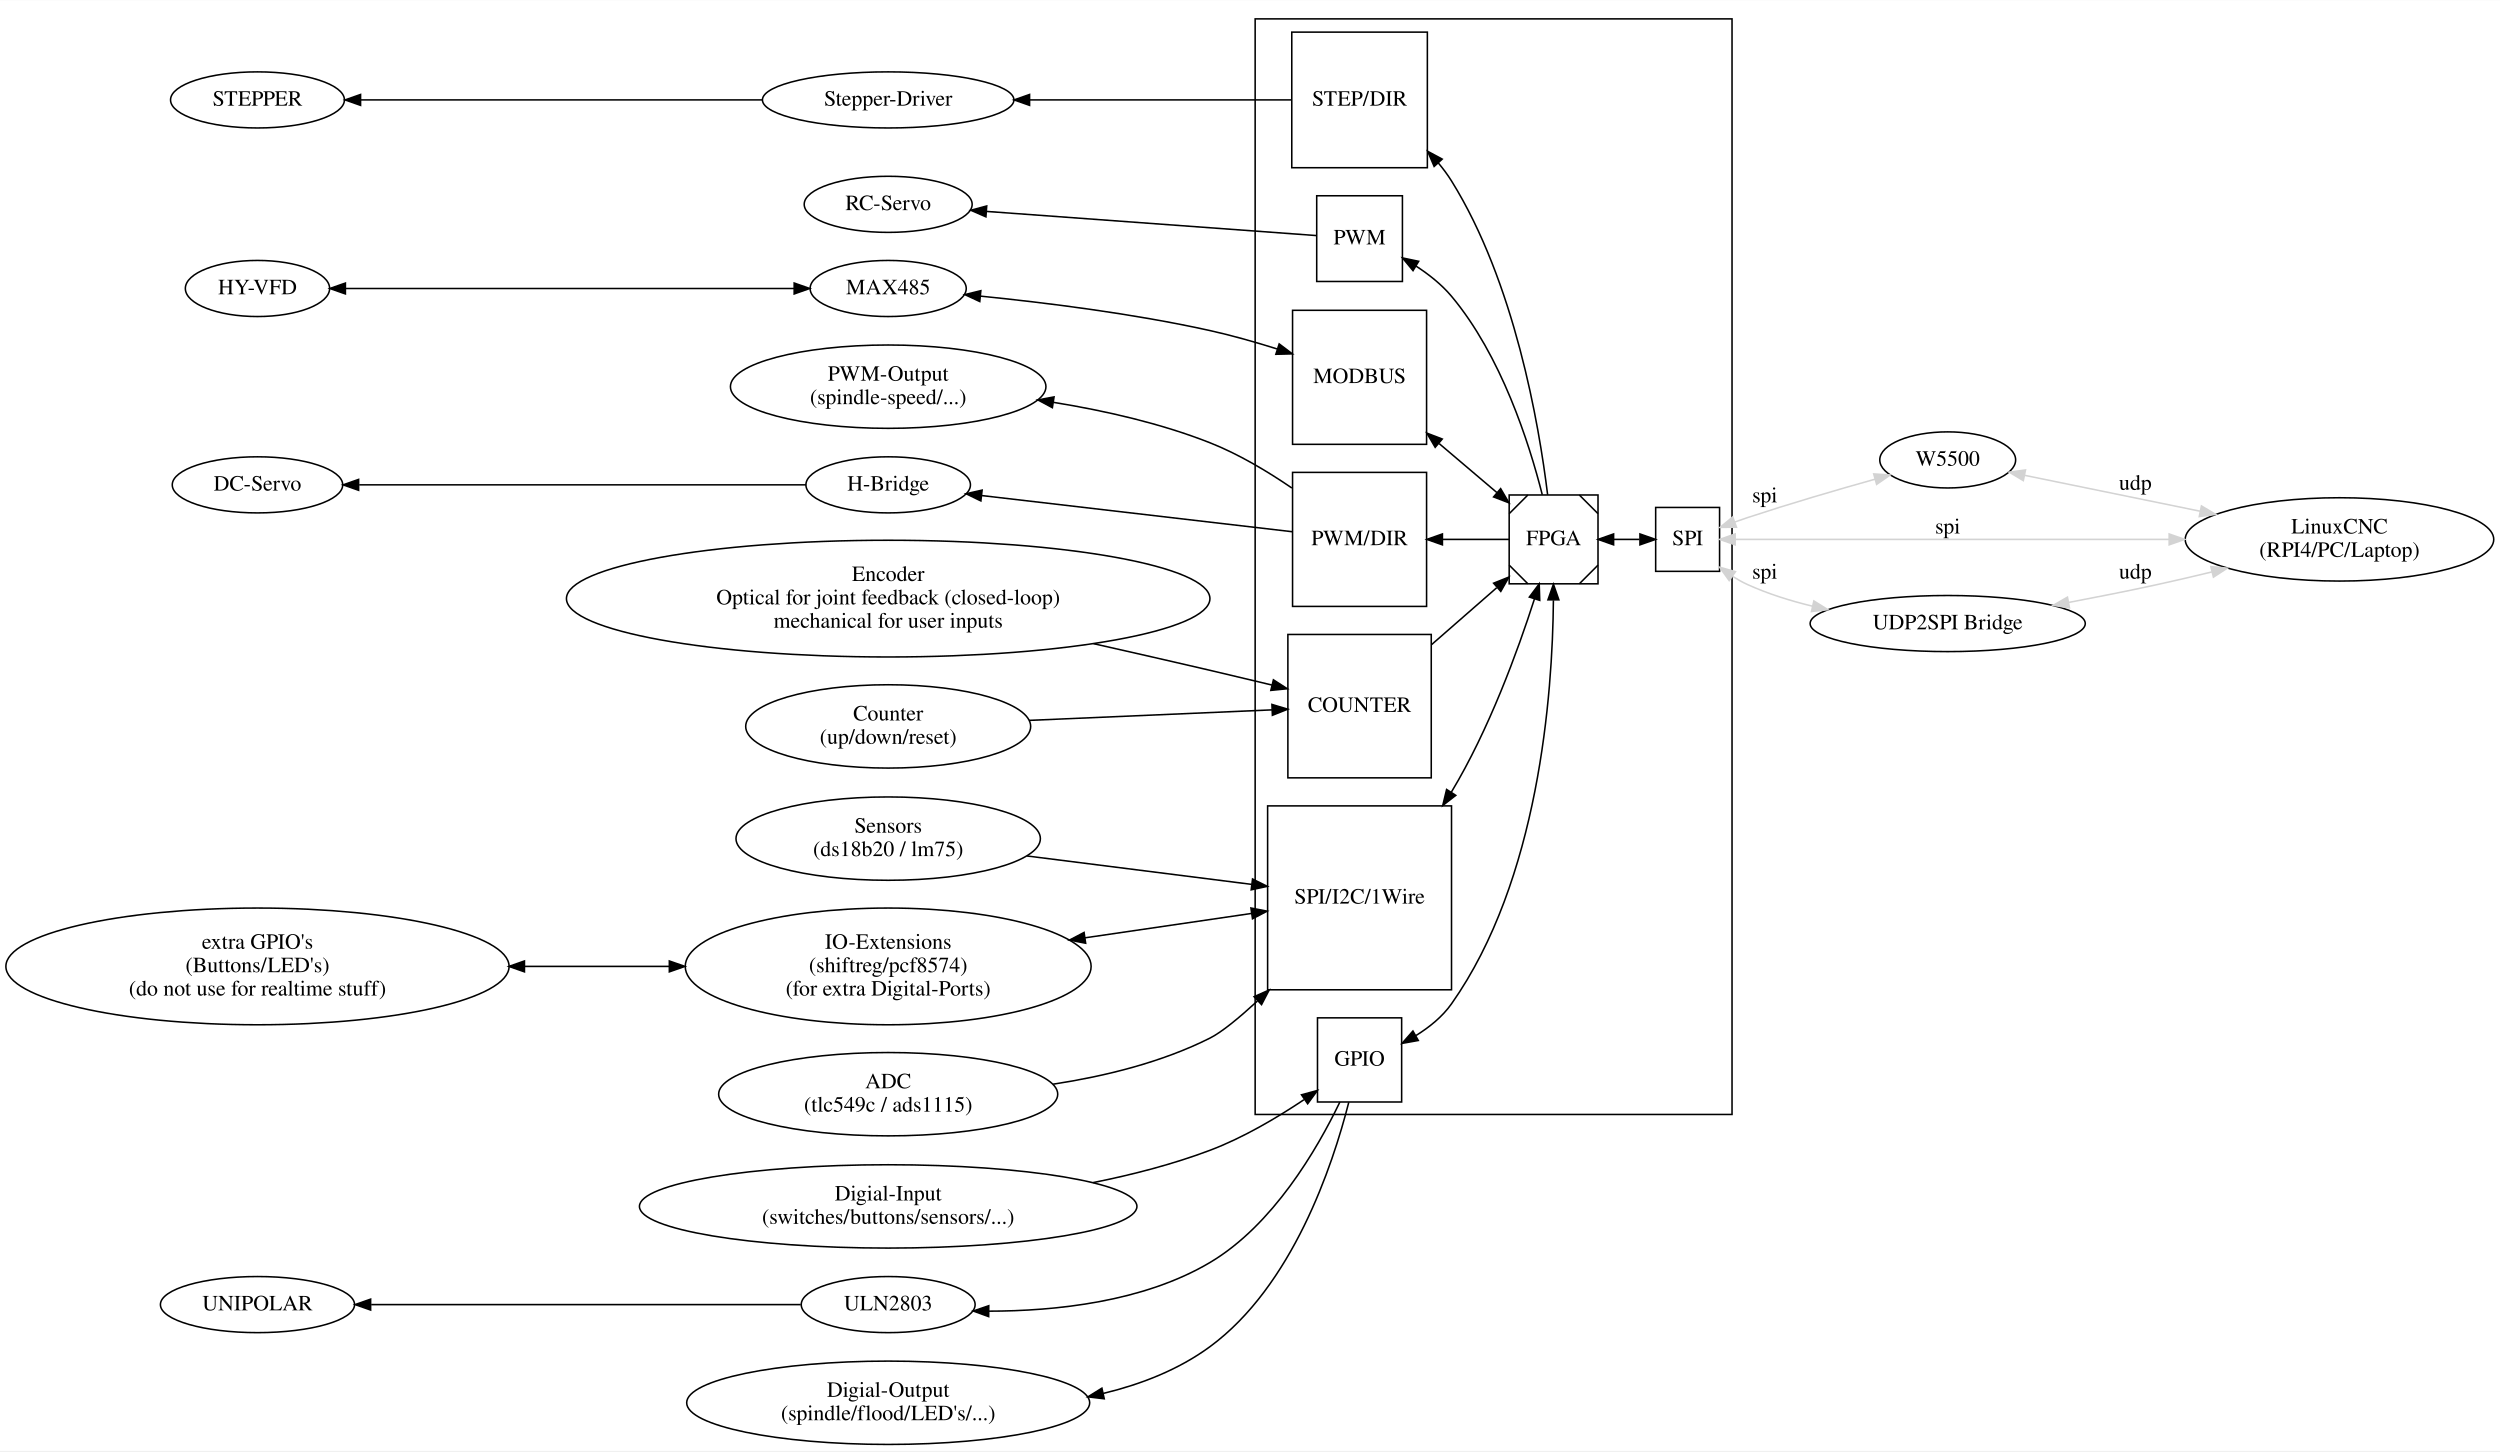
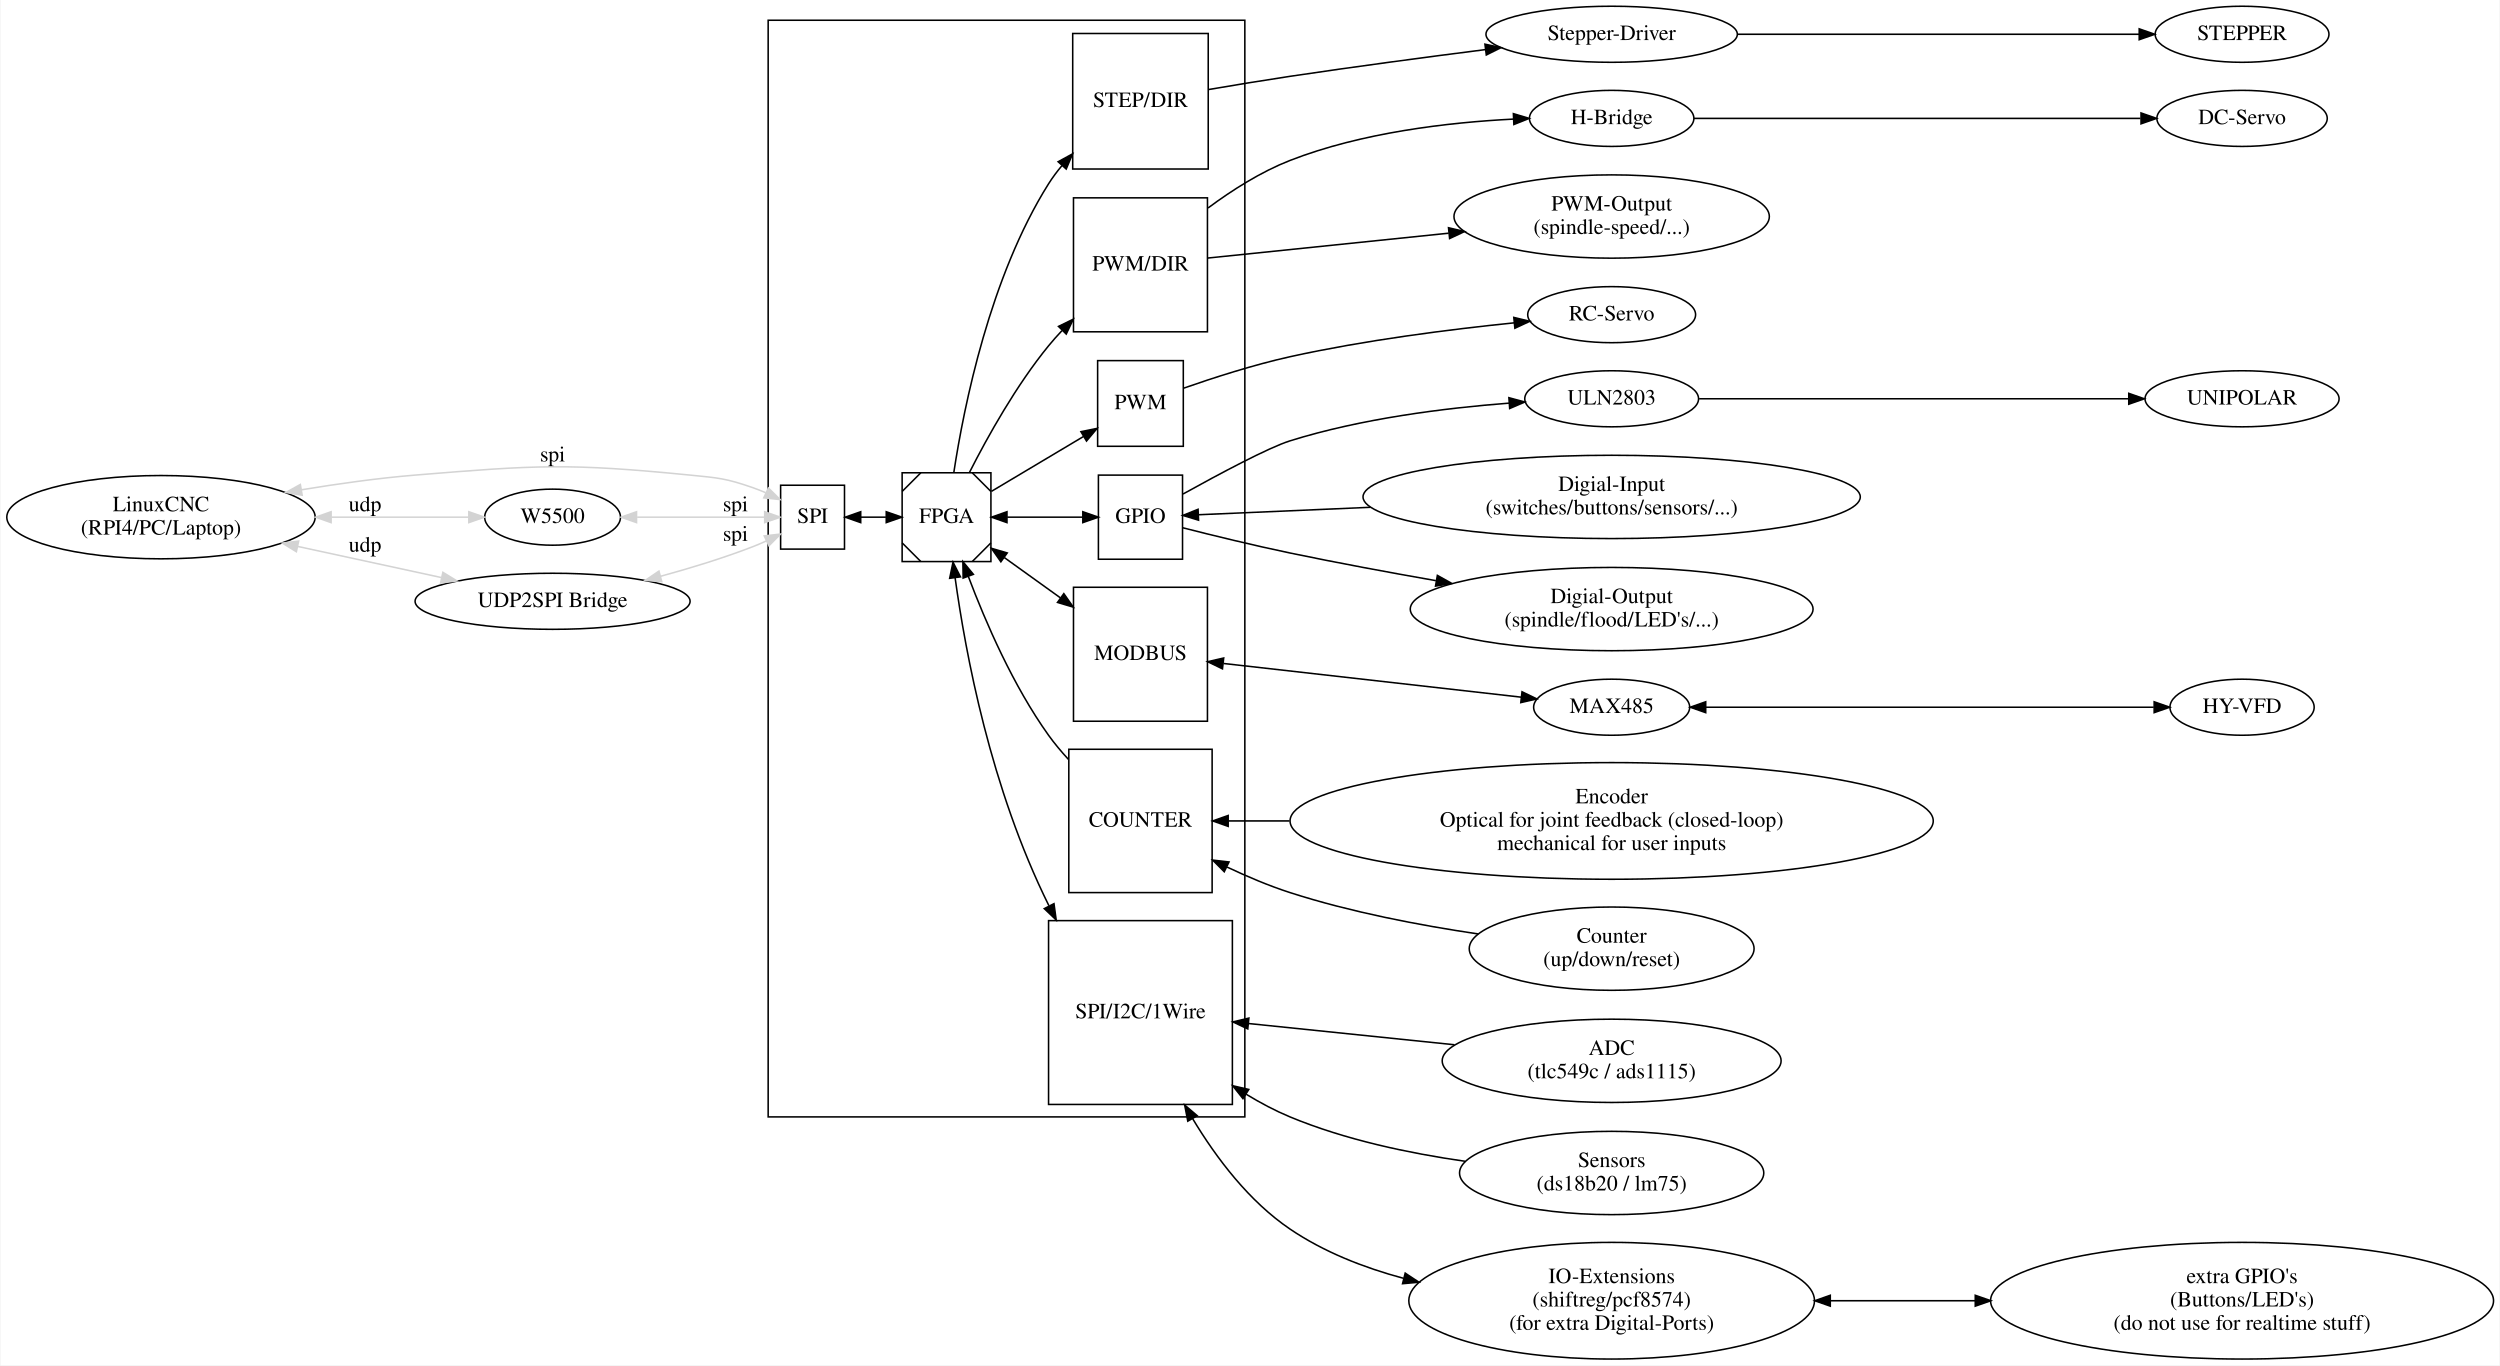
- <svg xmlns="http://www.w3.org/2000/svg" width="1604pt" height="931pt" viewBox="0.00 0.00 1604.17 930.87">
-   <g id="graph0" class="graph" transform="scale(1 1) rotate(0) translate(4 926.87)">
-     <polygon fill="white" stroke="transparent" points="-4,4 -4,-926.87 1600.17,-926.87 1600.17,4 -4,4" />
+ <svg xmlns="http://www.w3.org/2000/svg" width="1604pt" height="876pt" viewBox="0.00 0.00 1604.17 876.48">
+   <g id="graph0" class="graph" transform="scale(1 1) rotate(0) translate(4 872.48)">
+     <polygon fill="white" stroke="transparent" points="-4,4 -4,-872.48 1600.17,-872.48 1600.17,4 -4,4" />
    <g id="clust1" class="cluster">
-       <polygon fill="none" stroke="black" points="801.39,-211.87 801.39,-914.87 1107.39,-914.87 1107.39,-211.87 801.39,-211.87" />
+       <polygon fill="none" stroke="black" points="488.77,-155.48 488.77,-859.48 794.77,-859.48 794.77,-155.48 488.77,-155.48" />
    </g>
    <g id="node1" class="node">
-       <polygon fill="none" stroke="black" points="1021.39,-609.37 964.39,-609.37 964.39,-552.37 1021.39,-552.37 1021.39,-609.37" />
-       <polyline fill="none" stroke="black" points="976.39,-609.37 964.39,-597.37 " />
-       <polyline fill="none" stroke="black" points="964.39,-564.37 976.39,-552.37 " />
-       <polyline fill="none" stroke="black" points="1009.39,-552.37 1021.39,-564.37 " />
-       <polyline fill="none" stroke="black" points="1021.39,-597.37 1009.39,-609.37 " />
-       <text text-anchor="middle" x="992.89" y="-577.17" font-family="Times,serif" font-size="14.00">FPGA</text>
+       <polygon fill="none" stroke="black" points="631.77,-568.98 574.77,-568.98 574.77,-511.98 631.77,-511.98 631.77,-568.98" />
+       <polyline fill="none" stroke="black" points="586.77,-568.98 574.77,-556.98 " />
+       <polyline fill="none" stroke="black" points="574.77,-523.98 586.77,-511.98 " />
+       <polyline fill="none" stroke="black" points="619.77,-511.98 631.77,-523.98 " />
+       <polyline fill="none" stroke="black" points="631.77,-556.98 619.77,-568.98 " />
+       <text text-anchor="middle" x="603.27" y="-536.78" font-family="Times,serif" font-size="14.00">FPGA</text>
+     </g>
+     <g id="node2" class="node">
+       <polygon fill="none" stroke="black" points="771.27,-850.98 684.27,-850.98 684.27,-763.98 771.27,-763.98 771.27,-850.98" />
+       <text text-anchor="middle" x="727.77" y="-803.78" font-family="Times,serif" font-size="14.00">STEP/DIR</text>
+     </g>
+     <g id="edge1" class="edge">
+       <path fill="none" stroke="black" d="M607.95,-569.15C614.52,-612.21 631.27,-694.86 668.77,-754.48 671.32,-758.52 674.25,-762.45 677.42,-766.22" />
+       <polygon fill="black" stroke="black" points="674.91,-768.66 684.21,-773.73 680.1,-763.96 674.91,-768.66" />
+     </g>
+     <g id="node3" class="node">
+       <polygon fill="none" stroke="black" points="770.77,-745.48 684.77,-745.48 684.77,-659.48 770.77,-659.48 770.77,-745.48" />
+       <text text-anchor="middle" x="727.77" y="-698.78" font-family="Times,serif" font-size="14.00">PWM/DIR</text>
+     </g>
+     <g id="edge2" class="edge">
+       <path fill="none" stroke="black" d="M617.96,-569.14C629.72,-592.3 648.04,-625.11 668.77,-650.48 671.47,-653.78 674.38,-657.05 677.41,-660.26" />
+       <polygon fill="black" stroke="black" points="675.14,-662.94 684.66,-667.59 680.12,-658.02 675.14,-662.94" />
+     </g>
+     <g id="node4" class="node">
+       <polygon fill="none" stroke="black" points="755.27,-640.98 700.27,-640.98 700.27,-585.98 755.27,-585.98 755.27,-640.98" />
+       <text text-anchor="middle" x="727.77" y="-609.78" font-family="Times,serif" font-size="14.00">PWM</text>
+     </g>
+     <g id="edge3" class="edge">
+       <path fill="none" stroke="black" d="M632.07,-557.04C649.62,-567.5 672.46,-581.11 691.31,-592.34" />
+       <polygon fill="black" stroke="black" points="689.55,-595.37 699.93,-597.48 693.13,-589.35 689.55,-595.37" />
+     </g>
+     <g id="node5" class="node">
+       <polygon fill="none" stroke="black" points="754.77,-567.48 700.77,-567.48 700.77,-513.48 754.77,-513.48 754.77,-567.48" />
+       <text text-anchor="middle" x="727.77" y="-536.78" font-family="Times,serif" font-size="14.00">GPIO</text>
+     </g>
+     <g id="edge4" class="edge">
+       <path fill="none" stroke="black" d="M642.21,-540.48C657.65,-540.48 675.42,-540.48 690.67,-540.48" />
+       <polygon fill="black" stroke="black" points="642.07,-536.98 632.07,-540.48 642.07,-543.98 642.07,-536.98" />
+       <polygon fill="black" stroke="black" points="690.76,-543.98 700.76,-540.48 690.76,-536.98 690.76,-543.98" />
+     </g>
+     <g id="node6" class="node">
+       <polygon fill="none" stroke="black" points="770.77,-495.48 684.77,-495.48 684.77,-409.48 770.77,-409.48 770.77,-495.48" />
+       <text text-anchor="middle" x="727.77" y="-448.78" font-family="Times,serif" font-size="14.00">MODBUS</text>
+     </g>
+     <g id="edge5" class="edge">
+       <path fill="none" stroke="black" d="M640.41,-514.52C651.69,-506.41 664.35,-497.32 676.42,-488.65" />
+       <polygon fill="black" stroke="black" points="638.15,-511.83 632.07,-520.51 642.24,-517.52 638.15,-511.83" />
+       <polygon fill="black" stroke="black" points="678.57,-491.41 684.65,-482.73 674.49,-485.73 678.57,-491.41" />
+     </g>
+     <g id="node7" class="node">
+       <polygon fill="none" stroke="black" points="773.77,-391.48 681.77,-391.48 681.77,-299.48 773.77,-299.48 773.77,-391.48" />
+       <text text-anchor="middle" x="727.77" y="-341.78" font-family="Times,serif" font-size="14.00">COUNTER</text>
+     </g>
+     <g id="edge6" class="edge">
+       <path fill="none" stroke="black" d="M617.26,-502.46C628.35,-473.05 646.08,-432.14 668.77,-400.48 672.57,-395.18 676.93,-389.97 681.52,-385" />
+       <polygon fill="black" stroke="black" points="613.93,-501.37 613.76,-511.96 620.5,-503.79 613.93,-501.37" />
+     </g>
+     <g id="node9" class="node">
+       <polygon fill="none" stroke="black" points="786.77,-281.48 668.77,-281.48 668.77,-163.48 786.77,-163.48 786.77,-281.48" />
+       <text text-anchor="middle" x="727.77" y="-218.78" font-family="Times,serif" font-size="14.00">SPI/I2C/1Wire</text>
+     </g>
+     <g id="edge7" class="edge">
+       <path fill="none" stroke="black" d="M608.76,-501.68C615.56,-452.79 631.4,-366.91 668.99,-291.07" />
+       <polygon fill="black" stroke="black" points="605.29,-501.23 607.43,-511.6 612.22,-502.16 605.29,-501.23" />
+       <polygon fill="black" stroke="black" points="672.25,-292.37 673.68,-281.87 666.02,-289.19 672.25,-292.37" />
+     </g>
+     <g id="node10" class="node">
+       <ellipse fill="none" stroke="black" cx="1030.25" cy="-850.48" rx="80.69" ry="18" />
+       <text text-anchor="middle" x="1030.25" y="-846.78" font-family="Times,serif" font-size="14.00">Stepper-Driver</text>
+     </g>
+     <g id="edge9" class="edge">
+       <path fill="none" stroke="black" d="M771.28,-814.97C787.67,-817.77 806.57,-820.9 823.77,-823.48 865.09,-829.67 911.21,-835.8 949.26,-840.65" />
+       <polygon fill="black" stroke="black" points="948.9,-844.13 959.26,-841.92 949.78,-837.19 948.9,-844.13" />
+     </g>
+     <g id="node14" class="node">
+       <ellipse fill="none" stroke="black" cx="1030.25" cy="-796.48" rx="52.79" ry="18" />
+       <text text-anchor="middle" x="1030.25" y="-792.78" font-family="Times,serif" font-size="14.00">H-Bridge</text>
+     </g>
+     <g id="edge13" class="edge">
+       <path fill="none" stroke="black" d="M771.14,-738.96C786.74,-750.54 805.16,-762.21 823.77,-769.48 869.75,-787.44 925.46,-793.9 967.26,-796.03" />
+       <polygon fill="black" stroke="black" points="967.16,-799.53 977.31,-796.48 967.47,-792.54 967.16,-799.53" />
+     </g>
+     <g id="node25" class="node">
+       <ellipse fill="none" stroke="black" cx="1030.25" cy="-733.48" rx="101.23" ry="26.74" />
+       <text text-anchor="middle" x="1030.25" y="-737.28" font-family="Times,serif" font-size="14.00">PWM-Output</text>
+       <text text-anchor="middle" x="1030.25" y="-722.28" font-family="Times,serif" font-size="14.00">(spindle-speed/...)</text>
+     </g>
+     <g id="edge24" class="edge">
+       <path fill="none" stroke="black" d="M770.87,-706.82C810.85,-710.94 872.57,-717.31 925.66,-722.79" />
+       <polygon fill="black" stroke="black" points="925.51,-726.29 935.81,-723.84 926.22,-719.33 925.51,-726.29" />
+     </g>
+     <g id="node16" class="node">
+       <ellipse fill="none" stroke="black" cx="1030.25" cy="-670.48" rx="53.89" ry="18" />
+       <text text-anchor="middle" x="1030.25" y="-666.78" font-family="Times,serif" font-size="14.00">RC-Servo</text>
+     </g>
+     <g id="edge15" class="edge">
+       <path fill="none" stroke="black" d="M755.46,-623.29C774.31,-629.87 800.3,-638.27 823.77,-643.48 871.54,-654.07 926.53,-661.03 967.6,-665.22" />
+       <polygon fill="black" stroke="black" points="967.43,-668.72 977.73,-666.23 968.12,-661.76 967.43,-668.72" />
+     </g>
+     <g id="node12" class="node">
+       <ellipse fill="none" stroke="black" cx="1030.25" cy="-616.48" rx="55.79" ry="18" />
+       <text text-anchor="middle" x="1030.25" y="-612.78" font-family="Times,serif" font-size="14.00">ULN2803</text>
+     </g>
+     <g id="edge11" class="edge">
+       <path fill="none" stroke="black" d="M755.06,-555.33C778.12,-568.12 810.05,-585.18 823.77,-589.48 869.51,-603.8 923.29,-610.53 964.35,-613.68" />
+       <polygon fill="black" stroke="black" points="964.28,-617.19 974.5,-614.41 964.78,-610.21 964.28,-617.19" />
+     </g>
+     <g id="node23" class="node">
+       <ellipse fill="none" stroke="black" cx="1030.25" cy="-553.48" rx="159.61" ry="26.74" />
+       <text text-anchor="middle" x="1030.25" y="-557.28" font-family="Times,serif" font-size="14.00">Digial-Input</text>
+       <text text-anchor="middle" x="1030.25" y="-542.28" font-family="Times,serif" font-size="14.00">(switches/buttons/sensors/...)</text>
+     </g>
+     <g id="edge22" class="edge">
+       <path fill="none" stroke="black" d="M765.01,-542.04C793.06,-543.26 833.98,-545.03 875.28,-546.82" />
+       <polygon fill="black" stroke="black" points="765.06,-538.54 754.91,-541.61 764.75,-545.54 765.06,-538.54" />
+     </g>
+     <g id="node24" class="node">
+       <ellipse fill="none" stroke="black" cx="1030.25" cy="-481.48" rx="129.3" ry="26.74" />
+       <text text-anchor="middle" x="1030.25" y="-485.28" font-family="Times,serif" font-size="14.00">Digial-Output</text>
+       <text text-anchor="middle" x="1030.25" y="-470.28" font-family="Times,serif" font-size="14.00">(spindle/flood/LED's/...)</text>
+     </g>
+     <g id="edge23" class="edge">
+       <path fill="none" stroke="black" d="M754.88,-533.68C773.91,-528.84 800.35,-522.36 823.77,-517.48 854.03,-511.17 886.96,-505.07 917.4,-499.73" />
+       <polygon fill="black" stroke="black" points="918.37,-503.12 927.63,-497.95 917.17,-496.22 918.37,-503.12" />
+     </g>
+     <g id="node17" class="node">
+       <ellipse fill="none" stroke="black" cx="1030.25" cy="-418.48" rx="50.09" ry="18" />
+       <text text-anchor="middle" x="1030.25" y="-414.78" font-family="Times,serif" font-size="14.00">MAX485</text>
+     </g>
+     <g id="edge16" class="edge">
+       <path fill="none" stroke="black" d="M781.07,-446.56C834.5,-440.51 917.24,-431.15 972.3,-424.92" />
+       <polygon fill="black" stroke="black" points="780.41,-443.11 770.87,-447.71 781.2,-450.07 780.41,-443.11" />
+       <polygon fill="black" stroke="black" points="972.71,-428.4 982.25,-423.8 971.92,-421.44 972.71,-428.4" />
+     </g>
+     <g id="node19" class="node">
+       <ellipse fill="none" stroke="black" cx="1030.25" cy="-345.48" rx="206.45" ry="37.45" />
+       <text text-anchor="middle" x="1030.25" y="-356.78" font-family="Times,serif" font-size="14.00">Encoder</text>
+       <text text-anchor="middle" x="1030.25" y="-341.78" font-family="Times,serif" font-size="14.00">Optical for joint feedback (closed-loop)</text>
+       <text text-anchor="middle" x="1030.25" y="-326.78" font-family="Times,serif" font-size="14.00">mechanical for user inputs</text>
+     </g>
+     <g id="edge18" class="edge">
+       <path fill="none" stroke="black" d="M784.21,-345.48C796.15,-345.48 809.44,-345.48 823.48,-345.48" />
+       <polygon fill="black" stroke="black" points="784.08,-341.98 774.08,-345.48 784.08,-348.98 784.08,-341.98" />
+     </g>
+     <g id="node22" class="node">
+       <ellipse fill="none" stroke="black" cx="1030.25" cy="-263.48" rx="91.43" ry="26.74" />
+       <text text-anchor="middle" x="1030.25" y="-267.28" font-family="Times,serif" font-size="14.00">Counter</text>
+       <text text-anchor="middle" x="1030.25" y="-252.28" font-family="Times,serif" font-size="14.00">(up/down/reset)</text>
+     </g>
+     <g id="edge21" class="edge">
+       <path fill="none" stroke="black" d="M783.34,-315.87C796.31,-309.74 810.3,-303.82 823.77,-299.48 862.63,-286.93 907.12,-278.46 944.74,-272.9" />
+       <polygon fill="black" stroke="black" points="781.56,-312.85 774.1,-320.36 784.62,-319.14 781.56,-312.85" />
    </g>
    <g id="node8" class="node">
-       <polygon fill="none" stroke="black" points="1099.39,-601.37 1058.39,-601.37 1058.39,-560.37 1099.39,-560.37 1099.39,-601.37" />
-       <text text-anchor="middle" x="1078.89" y="-577.17" font-family="Times,serif" font-size="14.00">SPI</text>
+       <polygon fill="none" stroke="black" points="537.77,-560.98 496.77,-560.98 496.77,-519.98 537.77,-519.98 537.77,-560.98" />
+       <text text-anchor="middle" x="517.27" y="-536.78" font-family="Times,serif" font-size="14.00">SPI</text>
    </g>
    <g id="edge8" class="edge">
-       <path fill="none" stroke="black" d="M1031.6,-580.87C1037.08,-580.87 1042.65,-580.87 1047.95,-580.87" />
-       <polygon fill="black" stroke="black" points="1031.4,-577.37 1021.4,-580.87 1031.4,-584.37 1031.4,-577.37" />
-       <polygon fill="black" stroke="black" points="1048.31,-584.37 1058.31,-580.87 1048.31,-577.37 1048.31,-584.37" />
-     </g>
-     <g id="node2" class="node">
-       <polygon fill="none" stroke="black" points="911.89,-906.37 824.89,-906.37 824.89,-819.37 911.89,-819.37 911.89,-906.37" />
-       <text text-anchor="middle" x="868.39" y="-859.17" font-family="Times,serif" font-size="14.00">STEP/DIR</text>
-     </g>
-     <g id="edge1" class="edge">
-       <path fill="none" stroke="black" d="M918.84,-822.52C921.98,-818.79 924.89,-814.89 927.39,-810.87 967.82,-745.91 983.47,-655.12 989.07,-609.47" />
-       <polygon fill="black" stroke="black" points="916.24,-820.17 912.08,-829.92 921.41,-824.89 916.24,-820.17" />
-     </g>
-     <g id="node3" class="node">
-       <polygon fill="none" stroke="black" points="911.39,-623.87 825.39,-623.87 825.39,-537.87 911.39,-537.87 911.39,-623.87" />
-       <text text-anchor="middle" x="868.39" y="-577.17" font-family="Times,serif" font-size="14.00">PWM/DIR</text>
-     </g>
-     <g id="edge2" class="edge">
-       <path fill="none" stroke="black" d="M921.56,-580.87C936.24,-580.87 951.64,-580.87 964.27,-580.87" />
-       <polygon fill="black" stroke="black" points="921.55,-577.37 911.55,-580.87 921.55,-584.37 921.55,-577.37" />
-     </g>
-     <g id="node4" class="node">
-       <polygon fill="none" stroke="black" points="895.89,-801.37 840.89,-801.37 840.89,-746.37 895.89,-746.37 895.89,-801.37" />
-       <text text-anchor="middle" x="868.39" y="-770.17" font-family="Times,serif" font-size="14.00">PWM</text>
-     </g>
-     <g id="edge3" class="edge">
-       <path fill="none" stroke="black" d="M904.52,-756.31C912.81,-750.93 921.07,-744.41 927.39,-736.87 959.2,-698.91 977.12,-643.08 985.63,-609.52" />
-       <polygon fill="black" stroke="black" points="902.69,-753.32 895.94,-761.49 906.31,-759.31 902.69,-753.32" />
-     </g>
-     <g id="node5" class="node">
-       <polygon fill="none" stroke="black" points="895.39,-273.87 841.39,-273.87 841.39,-219.87 895.39,-219.87 895.39,-273.87" />
-       <text text-anchor="middle" x="868.39" y="-243.17" font-family="Times,serif" font-size="14.00">GPIO</text>
-     </g>
-     <g id="edge4" class="edge">
-       <path fill="none" stroke="black" d="M904.58,-262.51C913.17,-267.85 921.56,-274.6 927.39,-282.87 983.37,-362.24 992.24,-480.92 992.77,-541.79" />
-       <polygon fill="black" stroke="black" points="906.07,-259.34 895.65,-257.47 902.63,-265.43 906.07,-259.34" />
-       <polygon fill="black" stroke="black" points="989.27,-542.11 992.79,-552.11 996.27,-542.1 989.27,-542.11" />
-     </g>
-     <g id="node6" class="node">
-       <polygon fill="none" stroke="black" points="911.39,-727.87 825.39,-727.87 825.39,-641.87 911.39,-641.87 911.39,-727.87" />
-       <text text-anchor="middle" x="868.39" y="-681.17" font-family="Times,serif" font-size="14.00">MODBUS</text>
-     </g>
-     <g id="edge5" class="edge">
-       <path fill="none" stroke="black" d="M919.45,-642.37C931.89,-631.81 944.96,-620.71 956.53,-610.89" />
-       <polygon fill="black" stroke="black" points="916.91,-639.94 911.55,-649.08 921.44,-645.28 916.91,-639.94" />
-       <polygon fill="black" stroke="black" points="958.91,-613.46 964.27,-604.32 954.38,-608.12 958.91,-613.46" />
-     </g>
-     <g id="node7" class="node">
-       <polygon fill="none" stroke="black" points="914.39,-519.87 822.39,-519.87 822.39,-427.87 914.39,-427.87 914.39,-519.87" />
-       <text text-anchor="middle" x="868.39" y="-470.17" font-family="Times,serif" font-size="14.00">COUNTER</text>
-     </g>
-     <g id="edge6" class="edge">
-       <path fill="none" stroke="black" d="M914.66,-513.41C928.43,-525.44 943.36,-538.48 956.39,-549.86" />
-       <polygon fill="black" stroke="black" points="954.4,-552.77 964.23,-556.71 959,-547.49 954.4,-552.77" />
+       <path fill="none" stroke="black" d="M548.19,-540.48C553.42,-540.48 558.93,-540.48 564.35,-540.48" />
+       <polygon fill="black" stroke="black" points="548.18,-536.98 538.18,-540.48 548.18,-543.98 548.18,-536.98" />
+       <polygon fill="black" stroke="black" points="564.57,-543.98 574.57,-540.48 564.57,-536.98 564.57,-543.98" />
+     </g>
+     <g id="node20" class="node">
+       <ellipse fill="none" stroke="black" cx="1030.25" cy="-191.48" rx="108.79" ry="26.74" />
+       <text text-anchor="middle" x="1030.25" y="-195.28" font-family="Times,serif" font-size="14.00">ADC</text>
+       <text text-anchor="middle" x="1030.25" y="-180.28" font-family="Times,serif" font-size="14.00">(tlc549c / ads1115)</text>
+     </g>
+     <g id="edge19" class="edge">
+       <path fill="none" stroke="black" d="M797.28,-215.41C836.36,-211.38 886.05,-206.25 929.41,-201.78" />
+       <polygon fill="black" stroke="black" points="796.65,-211.95 787.07,-216.46 797.37,-218.92 796.65,-211.95" />
+     </g>
+     <g id="node21" class="node">
+       <ellipse fill="none" stroke="black" cx="1030.25" cy="-119.48" rx="97.66" ry="26.74" />
+       <text text-anchor="middle" x="1030.25" y="-123.28" font-family="Times,serif" font-size="14.00">Sensors</text>
+       <text text-anchor="middle" x="1030.25" y="-108.28" font-family="Times,serif" font-size="14.00">(ds18b20 / lm75)</text>
+     </g>
+     <g id="edge20" class="edge">
+       <path fill="none" stroke="black" d="M795.6,-170.04C804.72,-164.49 814.24,-159.44 823.77,-155.48 859.06,-140.81 900.16,-132.12 936.28,-126.97" />
+       <polygon fill="black" stroke="black" points="793.56,-167.19 786.98,-175.5 797.3,-173.11 793.56,-167.19" />
+     </g>
+     <g id="node26" class="node">
+       <ellipse fill="none" stroke="black" cx="1030.25" cy="-37.48" rx="130.22" ry="37.45" />
+       <text text-anchor="middle" x="1030.25" y="-48.78" font-family="Times,serif" font-size="14.00">IO-Extensions</text>
+       <text text-anchor="middle" x="1030.25" y="-33.78" font-family="Times,serif" font-size="14.00">(shiftreg/pcf8574)</text>
+       <text text-anchor="middle" x="1030.25" y="-18.78" font-family="Times,serif" font-size="14.00">(for extra Digital-Ports)</text>
+     </g>
+     <g id="edge25" class="edge">
+       <path fill="none" stroke="black" d="M761.2,-154.45C776.73,-128.6 797.69,-101.16 823.77,-83.48 845.44,-68.79 871.06,-58.72 896.73,-51.83" />
+       <polygon fill="black" stroke="black" points="758.15,-152.73 756.14,-163.13 764.2,-156.25 758.15,-152.73" />
+       <polygon fill="black" stroke="black" points="897.72,-55.19 906.56,-49.35 896.01,-48.4 897.72,-55.19" />
+     </g>
+     <g id="node11" class="node">
+       <ellipse fill="none" stroke="black" cx="1434.94" cy="-850.48" rx="55.79" ry="18" />
+       <text text-anchor="middle" x="1434.94" y="-846.78" font-family="Times,serif" font-size="14.00">STEPPER</text>
+     </g>
+     <g id="edge10" class="edge">
+       <path fill="none" stroke="black" d="M1111.29,-850.48C1186.82,-850.48 1298.67,-850.48 1368.87,-850.48" />
+       <polygon fill="black" stroke="black" points="1368.91,-853.98 1378.91,-850.48 1368.91,-846.98 1368.91,-853.98" />
+     </g>
+     <g id="node13" class="node">
+       <ellipse fill="none" stroke="black" cx="1434.94" cy="-616.48" rx="62.29" ry="18" />
+       <text text-anchor="middle" x="1434.94" y="-612.78" font-family="Times,serif" font-size="14.00">UNIPOLAR</text>
+     </g>
+     <g id="edge12" class="edge">
+       <path fill="none" stroke="black" d="M1086.4,-616.48C1157.93,-616.48 1282.88,-616.48 1361.86,-616.48" />
+       <polygon fill="black" stroke="black" points="1362.21,-619.98 1372.21,-616.48 1362.21,-612.98 1362.21,-619.98" />
+     </g>
+     <g id="node15" class="node">
+       <ellipse fill="none" stroke="black" cx="1434.94" cy="-796.48" rx="54.69" ry="18" />
+       <text text-anchor="middle" x="1434.94" y="-792.78" font-family="Times,serif" font-size="14.00">DC-Servo</text>
+     </g>
+     <g id="edge14" class="edge">
+       <path fill="none" stroke="black" d="M1083.07,-796.48C1156.36,-796.48 1290.2,-796.48 1369.71,-796.48" />
+       <polygon fill="black" stroke="black" points="1370.08,-799.98 1380.08,-796.48 1370.08,-792.98 1370.08,-799.98" />
+     </g>
+     <g id="node18" class="node">
+       <ellipse fill="none" stroke="black" cx="1434.94" cy="-418.48" rx="46.29" ry="18" />
+       <text text-anchor="middle" x="1434.94" y="-414.78" font-family="Times,serif" font-size="14.00">HY-VFD</text>
+     </g>
+     <g id="edge17" class="edge">
+       <path fill="none" stroke="black" d="M1090.68,-418.48C1168.16,-418.48 1302.66,-418.48 1378.25,-418.48" />
+       <polygon fill="black" stroke="black" points="1090.63,-414.98 1080.63,-418.48 1090.63,-421.98 1090.63,-414.98" />
+       <polygon fill="black" stroke="black" points="1378.51,-421.98 1388.51,-418.48 1378.51,-414.98 1378.51,-421.98" />
+     </g>
+     <g id="node27" class="node">
+       <ellipse fill="none" stroke="black" cx="1434.94" cy="-37.48" rx="161.44" ry="37.45" />
+       <text text-anchor="middle" x="1434.94" y="-48.78" font-family="Times,serif" font-size="14.00">extra GPIO's</text>
+       <text text-anchor="middle" x="1434.94" y="-33.78" font-family="Times,serif" font-size="14.00">(Buttons/LED's)</text>
+       <text text-anchor="middle" x="1434.94" y="-18.78" font-family="Times,serif" font-size="14.00">(do not use for realtime stuff)</text>
+     </g>
+     <g id="edge26" class="edge">
+       <path fill="none" stroke="black" d="M1170.82,-37.48C1200.75,-37.48 1232.7,-37.48 1263.65,-37.48" />
+       <polygon fill="black" stroke="black" points="1170.6,-33.98 1160.6,-37.48 1170.6,-40.98 1170.6,-33.98" />
+       <polygon fill="black" stroke="black" points="1263.66,-40.98 1273.66,-37.48 1263.66,-33.98 1263.66,-40.98" />
    </g>
    <g id="node28" class="node">
-       <ellipse fill="none" stroke="black" cx="1245.78" cy="-631.87" rx="43.59" ry="18" />
-       <text text-anchor="middle" x="1245.78" y="-628.17" font-family="Times,serif" font-size="14.00">W5500</text>
+       <ellipse fill="none" stroke="black" cx="350.38" cy="-540.48" rx="43.59" ry="18" />
+       <text text-anchor="middle" x="350.38" y="-536.78" font-family="Times,serif" font-size="14.00">W5500</text>
    </g>
    <g id="edge27" class="edge">
-       <path fill="none" stroke="lightgray" d="M1109.04,-591.99C1111.85,-592.99 1114.67,-593.97 1117.39,-594.87 1144.29,-603.78 1174.76,-612.68 1199.16,-619.51" />
-       <polygon fill="lightgray" stroke="lightgray" points="1110.24,-588.7 1099.64,-588.56 1107.83,-595.28 1110.24,-588.7" />
-       <polygon fill="lightgray" stroke="lightgray" points="1198.3,-622.9 1208.87,-622.21 1200.17,-616.16 1198.3,-622.9" />
-       <text text-anchor="middle" x="1128.39" y="-604.67" font-family="Times,serif" font-size="14.00">spi</text>
+       <path fill="none" stroke="lightgray" d="M404.65,-540.48C431.76,-540.48 463.71,-540.48 486.47,-540.48" />
+       <polygon fill="lightgray" stroke="lightgray" points="404.28,-536.98 394.28,-540.48 404.28,-543.98 404.28,-536.98" />
+       <polygon fill="lightgray" stroke="lightgray" points="486.53,-543.98 496.53,-540.48 486.53,-536.98 486.53,-543.98" />
+       <text text-anchor="middle" x="467.77" y="-544.28" font-family="Times,serif" font-size="14.00">spi</text>
    </g>
    <g id="node29" class="node">
-       <ellipse fill="none" stroke="black" cx="1497.17" cy="-580.87" rx="98.99" ry="26.74" />
-       <text text-anchor="middle" x="1497.17" y="-584.67" font-family="Times,serif" font-size="14.00">LinuxCNC</text>
-       <text text-anchor="middle" x="1497.17" y="-569.67" font-family="Times,serif" font-size="14.00">(RPI4/PC/Laptop)</text>
+       <ellipse fill="none" stroke="black" cx="98.99" cy="-540.48" rx="98.99" ry="26.74" />
+       <text text-anchor="middle" x="98.99" y="-544.28" font-family="Times,serif" font-size="14.00">LinuxCNC</text>
+       <text text-anchor="middle" x="98.99" y="-529.28" font-family="Times,serif" font-size="14.00">(RPI4/PC/Laptop)</text>
    </g>
    <g id="edge31" class="edge">
-       <path fill="none" stroke="lightgray" d="M1109.56,-580.87C1166.74,-580.87 1294.74,-580.87 1387.84,-580.87" />
-       <polygon fill="lightgray" stroke="lightgray" points="1109.41,-577.37 1099.41,-580.87 1109.41,-584.37 1109.41,-577.37" />
-       <polygon fill="lightgray" stroke="lightgray" points="1387.88,-584.37 1397.88,-580.87 1387.88,-577.37 1387.88,-584.37" />
-       <text text-anchor="middle" x="1245.78" y="-584.67" font-family="Times,serif" font-size="14.00">spi</text>
+       <path fill="none" stroke="lightgray" d="M189.16,-558.05C212.74,-561.95 238.25,-565.51 261.99,-567.48 340.29,-573.96 360.59,-575.22 438.77,-567.48 456.82,-565.69 461.64,-565.41 478.77,-559.48 481.55,-558.51 484.39,-557.38 487.19,-556.16" />
+       <polygon fill="lightgray" stroke="lightgray" points="189.62,-554.58 179.18,-556.36 188.45,-561.48 189.62,-554.58" />
+       <polygon fill="lightgray" stroke="lightgray" points="488.93,-559.21 496.47,-551.77 485.94,-552.88 488.93,-559.21" />
+       <text text-anchor="middle" x="350.38" y="-576.28" font-family="Times,serif" font-size="14.00">spi</text>
+     </g>
+     <g id="edge28" class="edge">
+       <path fill="none" stroke="lightgray" d="M208.41,-540.48C238.9,-540.48 270.7,-540.48 296.37,-540.48" />
+       <polygon fill="lightgray" stroke="lightgray" points="208.2,-536.98 198.2,-540.48 208.2,-543.98 208.2,-536.98" />
+       <polygon fill="lightgray" stroke="lightgray" points="296.61,-543.98 306.61,-540.48 296.61,-536.98 296.61,-543.98" />
+       <text text-anchor="middle" x="229.99" y="-544.28" font-family="Times,serif" font-size="14.00">udp</text>
    </g>
    <g id="node30" class="node">
-       <ellipse fill="none" stroke="black" cx="1245.78" cy="-526.87" rx="88.28" ry="18" />
-       <text text-anchor="middle" x="1245.78" y="-523.17" font-family="Times,serif" font-size="14.00">UDP2SPI Bridge</text>
+       <ellipse fill="none" stroke="black" cx="350.38" cy="-486.48" rx="88.28" ry="18" />
+       <text text-anchor="middle" x="350.38" y="-482.78" font-family="Times,serif" font-size="14.00">UDP2SPI Bridge</text>
+     </g>
+     <g id="edge30" class="edge">
+       <path fill="none" stroke="lightgray" d="M186.72,-521.7C216.9,-515.16 250.37,-507.92 279.06,-501.7" />
+       <polygon fill="lightgray" stroke="lightgray" points="185.89,-518.3 176.85,-523.83 187.37,-525.14 185.89,-518.3" />
+       <polygon fill="lightgray" stroke="lightgray" points="279.96,-505.09 289,-499.55 278.48,-498.25 279.96,-505.09" />
+       <text text-anchor="middle" x="229.99" y="-518.28" font-family="Times,serif" font-size="14.00">udp</text>
    </g>
    <g id="edge29" class="edge">
-       <path fill="none" stroke="lightgray" d="M1107.81,-557.13C1110.92,-555.15 1114.15,-553.34 1117.39,-551.87 1130.4,-545.97 1144.77,-541.45 1159.04,-538.01" />
-       <polygon fill="lightgray" stroke="lightgray" points="1105.56,-554.44 1099.4,-563.06 1109.59,-560.16 1105.56,-554.44" />
-       <polygon fill="lightgray" stroke="lightgray" points="1159.9,-541.4 1168.88,-535.78 1158.36,-534.57 1159.9,-541.4" />
-       <text text-anchor="middle" x="1128.39" y="-555.67" font-family="Times,serif" font-size="14.00">spi</text>
-     </g>
-     <g id="node9" class="node">
-       <polygon fill="none" stroke="black" points="927.39,-409.87 809.39,-409.87 809.39,-291.87 927.39,-291.87 927.39,-409.87" />
-       <text text-anchor="middle" x="868.39" y="-347.17" font-family="Times,serif" font-size="14.00">SPI/I2C/1Wire</text>
-     </g>
-     <g id="edge7" class="edge">
-       <path fill="none" stroke="black" d="M927.23,-418.6C927.28,-418.69 927.34,-418.78 927.39,-418.87 951.36,-458.63 969.76,-508.89 980.66,-542.8" />
-       <polygon fill="black" stroke="black" points="930.12,-416.63 921.76,-410.12 924.24,-420.42 930.12,-416.63" />
-       <polygon fill="black" stroke="black" points="977.32,-543.86 983.67,-552.34 984,-541.75 977.32,-543.86" />
-     </g>
-     <g id="node10" class="node">
-       <ellipse fill="none" stroke="black" cx="161.22" cy="-862.87" rx="55.79" ry="18" />
-       <text text-anchor="middle" x="161.22" y="-859.17" font-family="Times,serif" font-size="14.00">STEPPER</text>
-     </g>
-     <g id="node11" class="node">
-       <ellipse fill="none" stroke="black" cx="565.92" cy="-862.87" rx="80.69" ry="18" />
-       <text text-anchor="middle" x="565.92" y="-859.17" font-family="Times,serif" font-size="14.00">Stepper-Driver</text>
-     </g>
-     <g id="edge9" class="edge">
-       <path fill="none" stroke="black" d="M227.43,-862.87C297.72,-862.87 409.65,-862.87 485.14,-862.87" />
-       <polygon fill="black" stroke="black" points="227.37,-859.37 217.37,-862.87 227.37,-866.37 227.37,-859.37" />
-     </g>
-     <g id="edge10" class="edge">
-       <path fill="none" stroke="black" d="M656.88,-862.87C712.52,-862.87 781.39,-862.87 824.87,-862.87" />
-       <polygon fill="black" stroke="black" points="656.65,-859.37 646.65,-862.87 656.65,-866.37 656.65,-859.37" />
-     </g>
-     <g id="node12" class="node">
-       <ellipse fill="none" stroke="black" cx="161.22" cy="-89.87" rx="62.29" ry="18" />
-       <text text-anchor="middle" x="161.22" y="-86.17" font-family="Times,serif" font-size="14.00">UNIPOLAR</text>
-     </g>
-     <g id="node13" class="node">
-       <ellipse fill="none" stroke="black" cx="565.92" cy="-89.87" rx="55.79" ry="18" />
-       <text text-anchor="middle" x="565.92" y="-86.17" font-family="Times,serif" font-size="14.00">ULN2803</text>
-     </g>
-     <g id="edge11" class="edge">
-       <path fill="none" stroke="black" d="M234.17,-89.87C313.15,-89.87 438.23,-89.87 509.8,-89.87" />
-       <polygon fill="black" stroke="black" points="233.82,-86.37 223.82,-89.87 233.82,-93.37 233.82,-86.37" />
-     </g>
-     <g id="edge12" class="edge">
-       <path fill="none" stroke="black" d="M630.47,-85.65C673.36,-85.69 729.7,-91.56 772.39,-116.87 812.79,-140.82 841.08,-189.32 855.75,-219.84" />
-       <polygon fill="black" stroke="black" points="630.4,-82.15 620.43,-85.75 630.46,-89.15 630.4,-82.15" />
-     </g>
-     <g id="node14" class="node">
-       <ellipse fill="none" stroke="black" cx="161.22" cy="-615.87" rx="54.69" ry="18" />
-       <text text-anchor="middle" x="161.22" y="-612.17" font-family="Times,serif" font-size="14.00">DC-Servo</text>
-     </g>
-     <g id="node15" class="node">
-       <ellipse fill="none" stroke="black" cx="565.92" cy="-615.87" rx="52.79" ry="18" />
-       <text text-anchor="middle" x="565.92" y="-612.17" font-family="Times,serif" font-size="14.00">H-Bridge</text>
-     </g>
-     <g id="edge13" class="edge">
-       <path fill="none" stroke="black" d="M226.49,-615.87C306.06,-615.87 440.01,-615.87 513.25,-615.87" />
-       <polygon fill="black" stroke="black" points="226.11,-612.37 216.11,-615.87 226.11,-619.37 226.11,-612.37" />
-     </g>
-     <g id="edge14" class="edge">
-       <path fill="none" stroke="black" d="M626.1,-608.98C684.83,-602.14 773.35,-591.82 825.26,-585.78" />
-       <polygon fill="black" stroke="black" points="625.39,-605.54 615.86,-610.17 626.2,-612.49 625.39,-605.54" />
-     </g>
-     <g id="node16" class="node">
-       <ellipse fill="none" stroke="black" cx="565.92" cy="-795.87" rx="53.89" ry="18" />
-       <text text-anchor="middle" x="565.92" y="-792.17" font-family="Times,serif" font-size="14.00">RC-Servo</text>
-     </g>
-     <g id="edge15" class="edge">
-       <path fill="none" stroke="black" d="M629.06,-791.32C694.18,-786.55 793.46,-779.28 840.66,-775.83" />
-       <polygon fill="black" stroke="black" points="628.63,-787.84 618.91,-792.06 629.14,-794.82 628.63,-787.84" />
-     </g>
-     <g id="node17" class="node">
-       <ellipse fill="none" stroke="black" cx="161.22" cy="-741.87" rx="46.29" ry="18" />
-       <text text-anchor="middle" x="161.22" y="-738.17" font-family="Times,serif" font-size="14.00">HY-VFD</text>
-     </g>
-     <g id="node18" class="node">
-       <ellipse fill="none" stroke="black" cx="565.92" cy="-741.87" rx="50.09" ry="18" />
-       <text text-anchor="middle" x="565.92" y="-738.17" font-family="Times,serif" font-size="14.00">MAX485</text>
-     </g>
-     <g id="edge16" class="edge">
-       <path fill="none" stroke="black" d="M217.87,-741.87C293.46,-741.87 428.03,-741.87 505.51,-741.87" />
-       <polygon fill="black" stroke="black" points="217.63,-738.37 207.63,-741.87 217.63,-745.37 217.63,-738.37" />
-       <polygon fill="black" stroke="black" points="505.6,-745.37 515.59,-741.87 505.59,-738.37 505.6,-745.37" />
-     </g>
-     <g id="edge17" class="edge">
-       <path fill="none" stroke="black" d="M625.26,-736.95C666.65,-732.8 723.33,-725.75 772.39,-714.87 786.52,-711.74 801.57,-707.44 815.42,-703.09" />
-       <polygon fill="black" stroke="black" points="624.69,-733.49 615.08,-737.95 625.37,-740.46 624.69,-733.49" />
-       <polygon fill="black" stroke="black" points="816.81,-706.32 825.26,-699.92 814.67,-699.65 816.81,-706.32" />
-     </g>
-     <g id="node19" class="node">
-       <ellipse fill="none" stroke="black" cx="565.92" cy="-542.87" rx="206.45" ry="37.45" />
-       <text text-anchor="middle" x="565.92" y="-554.17" font-family="Times,serif" font-size="14.00">Encoder</text>
-       <text text-anchor="middle" x="565.92" y="-539.17" font-family="Times,serif" font-size="14.00">Optical for joint feedback (closed-loop)</text>
-       <text text-anchor="middle" x="565.92" y="-524.17" font-family="Times,serif" font-size="14.00">mechanical for user inputs</text>
-     </g>
-     <g id="edge18" class="edge">
-       <path fill="none" stroke="black" d="M697.71,-513.95C722.53,-508.36 748.27,-502.49 772.39,-496.87 785.3,-493.86 799.17,-490.55 812.22,-487.4" />
-       <polygon fill="black" stroke="black" points="813.11,-490.78 822.01,-485.03 811.46,-483.98 813.11,-490.78" />
-     </g>
-     <g id="node20" class="node">
-       <ellipse fill="none" stroke="black" cx="565.92" cy="-224.87" rx="108.79" ry="26.74" />
-       <text text-anchor="middle" x="565.92" y="-228.67" font-family="Times,serif" font-size="14.00">ADC</text>
-       <text text-anchor="middle" x="565.92" y="-213.67" font-family="Times,serif" font-size="14.00">(tlc549c / ads1115)</text>
-     </g>
-     <g id="edge19" class="edge">
-       <path fill="none" stroke="black" d="M671.77,-231.3C705.24,-236.42 741.57,-245.37 772.39,-260.87 779.87,-264.63 790.92,-273.69 802.86,-284.68" />
-       <polygon fill="black" stroke="black" points="800.7,-287.45 810.39,-291.74 805.49,-282.34 800.7,-287.45" />
-     </g>
-     <g id="node21" class="node">
-       <ellipse fill="none" stroke="black" cx="565.92" cy="-388.87" rx="97.66" ry="26.74" />
-       <text text-anchor="middle" x="565.92" y="-392.67" font-family="Times,serif" font-size="14.00">Sensors</text>
-       <text text-anchor="middle" x="565.92" y="-377.67" font-family="Times,serif" font-size="14.00">(ds18b20 / lm75)</text>
-     </g>
-     <g id="edge20" class="edge">
-       <path fill="none" stroke="black" d="M655.04,-377.73C701.05,-371.91 756.49,-364.89 799.19,-359.5" />
-       <polygon fill="black" stroke="black" points="799.72,-362.96 809.2,-358.23 798.84,-356.01 799.72,-362.96" />
-     </g>
-     <g id="node22" class="node">
-       <ellipse fill="none" stroke="black" cx="565.92" cy="-460.87" rx="91.43" ry="26.74" />
-       <text text-anchor="middle" x="565.92" y="-464.67" font-family="Times,serif" font-size="14.00">Counter</text>
-       <text text-anchor="middle" x="565.92" y="-449.67" font-family="Times,serif" font-size="14.00">(up/down/reset)</text>
-     </g>
-     <g id="edge21" class="edge">
-       <path fill="none" stroke="black" d="M656.25,-464.74C706.86,-466.92 768.57,-469.59 812.17,-471.48" />
-       <polygon fill="black" stroke="black" points="812.15,-474.98 822.29,-471.92 812.45,-467.99 812.15,-474.98" />
-     </g>
-     <g id="node23" class="node">
-       <ellipse fill="none" stroke="black" cx="565.92" cy="-152.87" rx="159.61" ry="26.74" />
-       <text text-anchor="middle" x="565.92" y="-156.67" font-family="Times,serif" font-size="14.00">Digial-Input</text>
-       <text text-anchor="middle" x="565.92" y="-141.67" font-family="Times,serif" font-size="14.00">(switches/buttons/sensors/...)</text>
-     </g>
-     <g id="edge22" class="edge">
-       <path fill="none" stroke="black" d="M697.41,-168.15C722.75,-173.22 748.76,-179.95 772.39,-188.87 793.64,-196.89 815.4,-209.76 832.72,-221.35" />
-       <polygon fill="black" stroke="black" points="831.12,-224.5 841.35,-227.26 835.08,-218.72 831.12,-224.5" />
-     </g>
-     <g id="node24" class="node">
-       <ellipse fill="none" stroke="black" cx="565.92" cy="-26.87" rx="129.3" ry="26.74" />
-       <text text-anchor="middle" x="565.92" y="-30.67" font-family="Times,serif" font-size="14.00">Digial-Output</text>
-       <text text-anchor="middle" x="565.92" y="-15.67" font-family="Times,serif" font-size="14.00">(spindle/flood/LED's/...)</text>
-     </g>
-     <g id="edge23" class="edge">
-       <path fill="none" stroke="black" d="M703.81,-32.84C728.3,-38.73 752.36,-48.15 772.39,-62.87 825.26,-101.73 851.03,-178.69 861.47,-219.69" />
-       <polygon fill="black" stroke="black" points="704.56,-29.42 694.04,-30.67 703.05,-36.25 704.56,-29.42" />
-     </g>
-     <g id="node25" class="node">
-       <ellipse fill="none" stroke="black" cx="565.92" cy="-678.87" rx="101.23" ry="26.74" />
-       <text text-anchor="middle" x="565.92" y="-682.67" font-family="Times,serif" font-size="14.00">PWM-Output</text>
-       <text text-anchor="middle" x="565.92" y="-667.67" font-family="Times,serif" font-size="14.00">(spindle-speed/...)</text>
-     </g>
-     <g id="edge24" class="edge">
-       <path fill="none" stroke="black" d="M672.03,-668.8C704.94,-663.46 740.87,-655.31 772.39,-642.87 790.71,-635.64 809.21,-624.6 824.96,-613.83" />
-       <polygon fill="black" stroke="black" points="671.27,-665.38 661.93,-670.37 672.35,-672.3 671.27,-665.38" />
-     </g>
-     <g id="node26" class="node">
-       <ellipse fill="none" stroke="black" cx="161.22" cy="-306.87" rx="161.44" ry="37.45" />
-       <text text-anchor="middle" x="161.22" y="-318.17" font-family="Times,serif" font-size="14.00">extra GPIO's</text>
-       <text text-anchor="middle" x="161.22" y="-303.17" font-family="Times,serif" font-size="14.00">(Buttons/LED's)</text>
-       <text text-anchor="middle" x="161.22" y="-288.17" font-family="Times,serif" font-size="14.00">(do not use for realtime stuff)</text>
-     </g>
-     <g id="node27" class="node">
-       <ellipse fill="none" stroke="black" cx="565.92" cy="-306.87" rx="130.22" ry="37.45" />
-       <text text-anchor="middle" x="565.92" y="-318.17" font-family="Times,serif" font-size="14.00">IO-Extensions</text>
-       <text text-anchor="middle" x="565.92" y="-303.17" font-family="Times,serif" font-size="14.00">(shiftreg/pcf8574)</text>
-       <text text-anchor="middle" x="565.92" y="-288.17" font-family="Times,serif" font-size="14.00">(for extra Digital-Ports)</text>
-     </g>
-     <g id="edge25" class="edge">
-       <path fill="none" stroke="black" d="M332.69,-306.87C363.61,-306.87 395.53,-306.87 425.43,-306.87" />
-       <polygon fill="black" stroke="black" points="332.53,-303.37 322.53,-306.87 332.53,-310.37 332.53,-303.37" />
-       <polygon fill="black" stroke="black" points="425.49,-310.37 435.49,-306.87 425.49,-303.37 425.49,-310.37" />
-     </g>
-     <g id="edge26" class="edge">
-       <path fill="none" stroke="black" d="M692.2,-325.22C728.79,-330.57 767.42,-336.23 799.06,-340.86" />
-       <polygon fill="black" stroke="black" points="692.63,-321.74 682.23,-323.76 691.62,-328.67 692.63,-321.74" />
-       <polygon fill="black" stroke="black" points="798.68,-344.35 809.08,-342.33 799.69,-337.42 798.68,-344.35" />
-     </g>
-     <g id="edge28" class="edge">
-       <path fill="none" stroke="lightgray" d="M1295.1,-621.99C1327.01,-615.46 1369.78,-606.72 1407.66,-598.97" />
-       <polygon fill="lightgray" stroke="lightgray" points="1294.3,-618.58 1285.2,-624.01 1295.7,-625.44 1294.3,-618.58" />
-       <polygon fill="lightgray" stroke="lightgray" points="1408.6,-602.35 1417.69,-596.92 1407.19,-595.49 1408.6,-602.35" />
-       <text text-anchor="middle" x="1366.18" y="-612.67" font-family="Times,serif" font-size="14.00">udp</text>
-     </g>
-     <g id="edge30" class="edge">
-       <path fill="none" stroke="lightgray" d="M1323.35,-540.41C1341.99,-543.93 1361.83,-547.86 1380.18,-551.87 1391.58,-554.36 1403.58,-557.16 1415.35,-560.01" />
-       <polygon fill="lightgray" stroke="lightgray" points="1323.91,-536.95 1313.43,-538.55 1322.62,-543.83 1323.91,-536.95" />
-       <polygon fill="lightgray" stroke="lightgray" points="1414.62,-563.43 1425.17,-562.41 1416.29,-556.63 1414.62,-563.43" />
-       <text text-anchor="middle" x="1366.18" y="-555.67" font-family="Times,serif" font-size="14.00">udp</text>
+       <path fill="none" stroke="lightgray" d="M419.56,-502.5C438.95,-507.78 459.92,-514.2 478.77,-521.48 481.68,-522.6 484.65,-523.87 487.6,-525.22" />
+       <polygon fill="lightgray" stroke="lightgray" points="420.45,-499.11 409.89,-499.92 418.65,-505.88 420.45,-499.11" />
+       <polygon fill="lightgray" stroke="lightgray" points="486.24,-528.45 496.76,-529.66 489.29,-522.15 486.24,-528.45" />
+       <text text-anchor="middle" x="467.77" y="-525.28" font-family="Times,serif" font-size="14.00">spi</text>
    </g>
  </g>
</svg>
